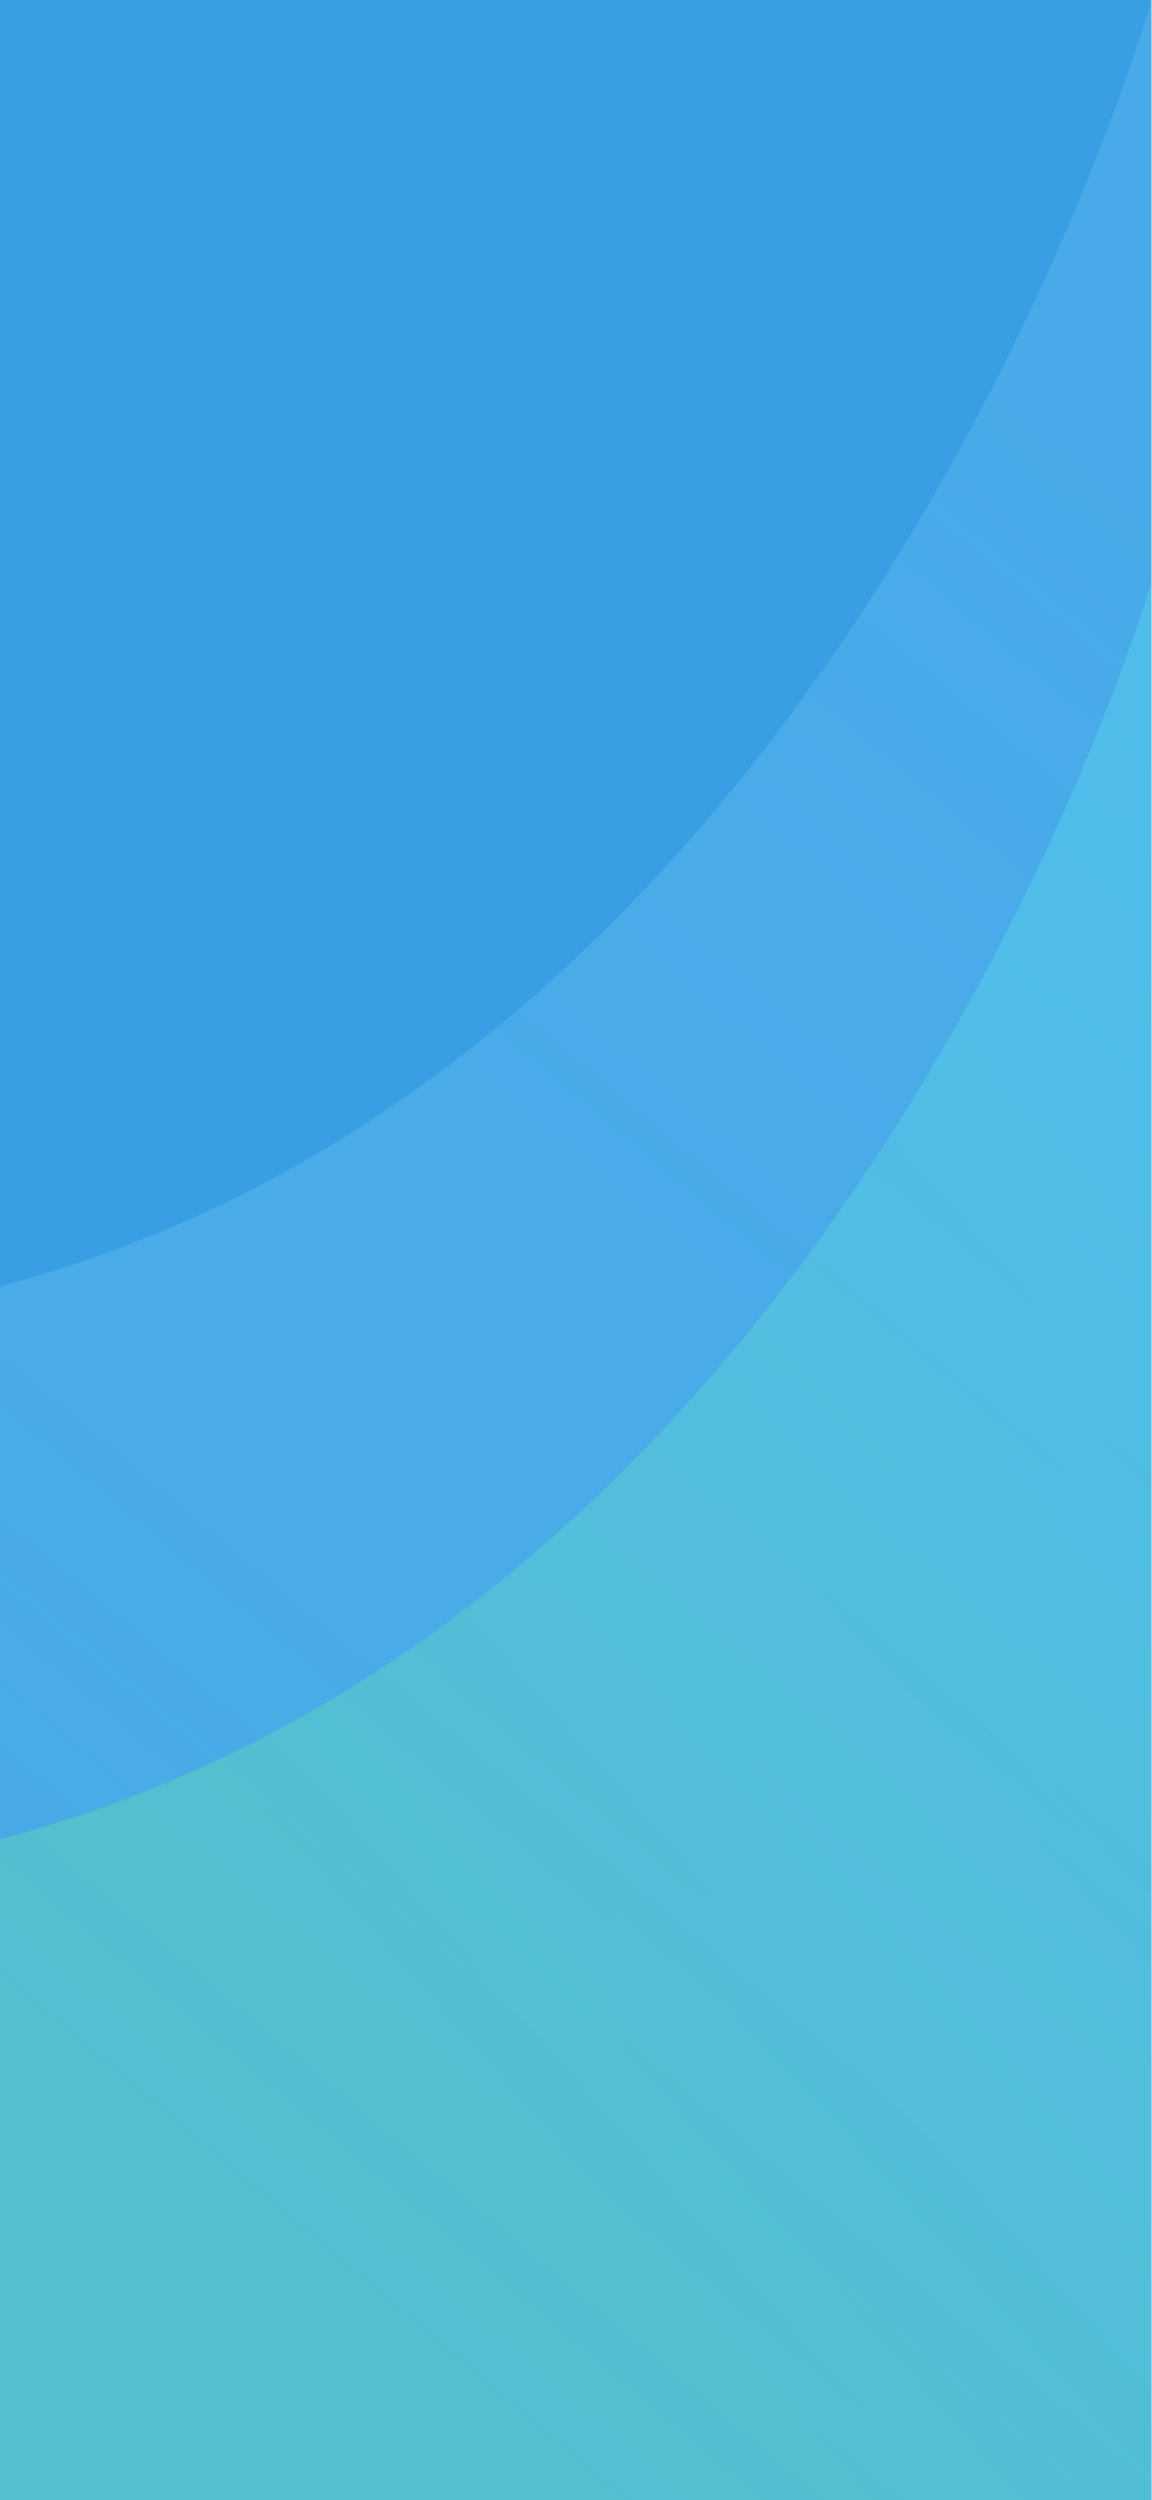
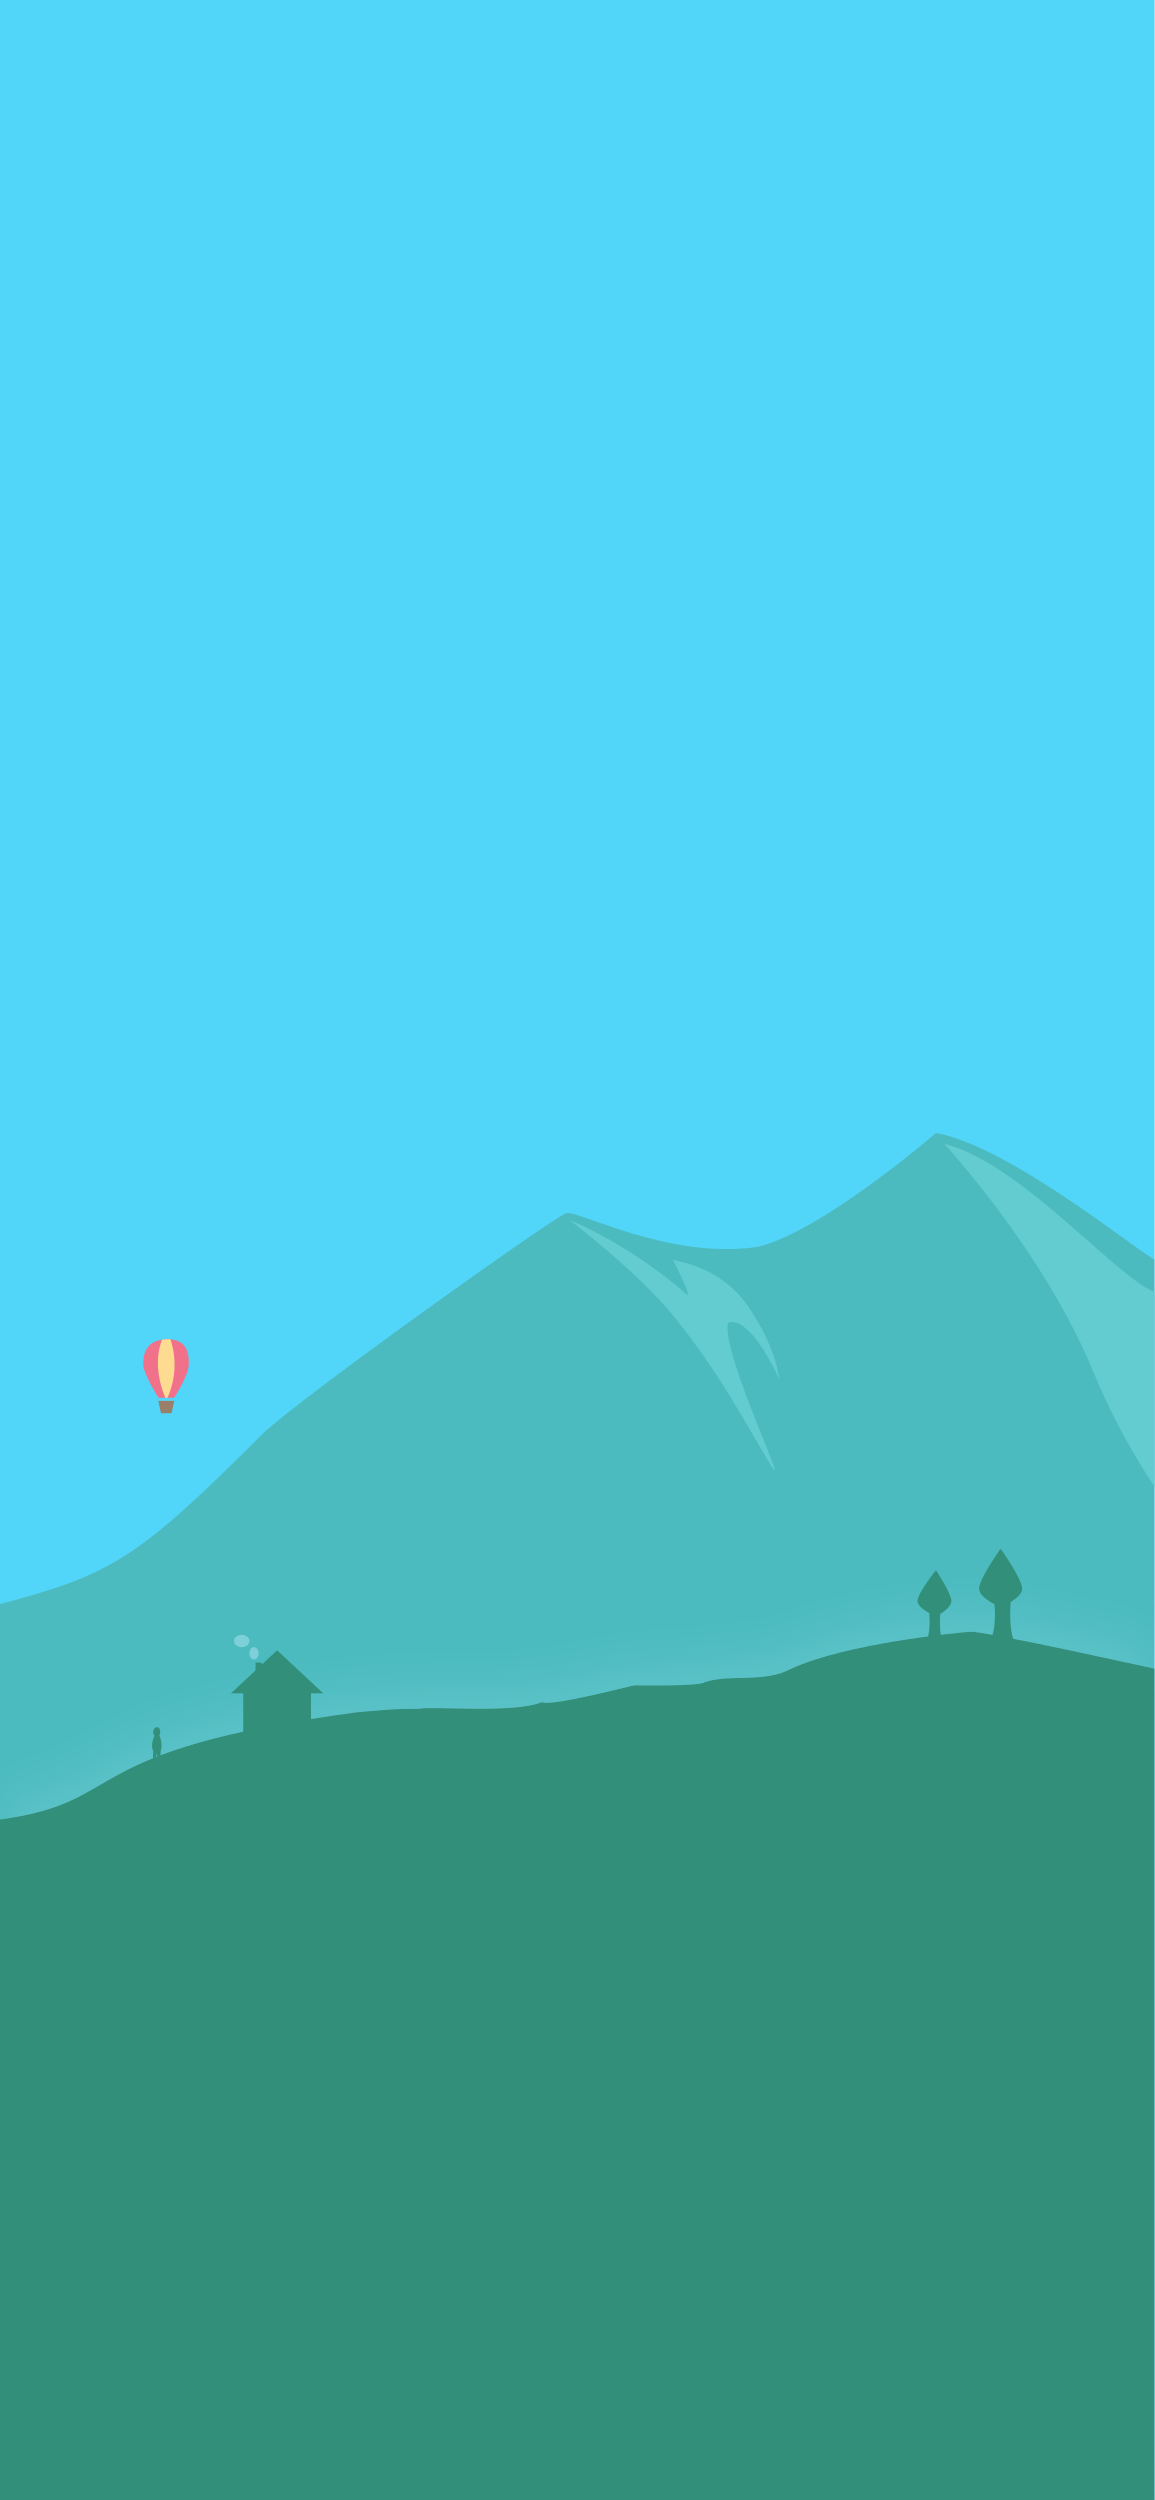
- <svg xmlns="http://www.w3.org/2000/svg" version="1.1" id="Layer_1" x="0px" y="0px" viewBox="0 0 377.5 819.6" style="enable-background:new 0 0 377.5 819.6;" xml:space="preserve">
-   <style type="text/css">
- 	.st0{fill:#389FE5;}
- 	.st1{opacity:0.42;fill:url(#Path_1_1_);enable-background:new    ;}
- 	.st2{opacity:0.42;fill:url(#Path_17_1_);enable-background:new    ;}
- </style>
-   <g id="Layer_2_1_">
-     <g id="Layer_1-2">
-       <rect class="st0" width="377.5" height="819.6" />
-       <linearGradient id="Path_1_1_" gradientUnits="userSpaceOnUse" x1="-230.634" y1="7.228959e-02" x2="-230.964" y2="0.932" gradientTransform="matrix(377.51 0 0 819.63 87350.555 23.9661)">
-         <stop offset="0" style="stop-color:#97E2FD;stop-opacity:0.4" />
-         <stop offset="1" style="stop-color:#6DC8E8;stop-opacity:0.7" />
-       </linearGradient>
-       <path id="Path_1" class="st1" d="M0,421.7C280.1,347.9,377.5,0,377.5,0v819.6H0V421.7z" />
-       <linearGradient id="Path_17_1_" gradientUnits="userSpaceOnUse" x1="-230.471" y1="0.459" x2="-230.891" y2="1.079" gradientTransform="matrix(377.51 0 0 637.5 87350.555 28)">
-         <stop offset="0" style="stop-color:#69FFEE;stop-opacity:0.5" />
-         <stop offset="1" style="stop-color:#73F88C;stop-opacity:0.6" />
-       </linearGradient>
-       <path id="Path_17" class="st2" d="M0,603c280.1-73.8,377.5-412.3,377.5-412.3v628.9H0V603z" />
+ <svg xmlns="http://www.w3.org/2000/svg" viewBox="0 0 375 812">
+   <defs>
+     <clipPath id="a">
+       <path d="M0 0h375v812H0z" />
+     </clipPath>
+     <filter id="b" width="423" height="330.008" x="-24" y="501.992" filterUnits="userSpaceOnUse">
+       <feOffset dy="-4" />
+       <feGaussianBlur result="blur" stdDeviation="8" />
+       <feFlood flood-color="#97e5ef" flood-opacity=".251" />
+       <feComposite in2="blur" operator="in" />
+       <feComposite in="SourceGraphic" />
+     </filter>
+   </defs>
+   <g clip-path="url(#a)" data-name="iPhone X/XS/11 Pro – 20">
+     <path fill="#eadef7" d="M0 0h375v812H0z" />
+     <path fill="#51d5f8" d="M-1 0h376v812H0z" data-name="Path 36" />
+     <path fill="#4aaca0" d="M0 521c36.026-9.5 44.708-14.644 85-55 10.6-10.614 95.33-71.087 99-72s33.546 15.24 62 11c20.764-4.783 58-37 58-37 24.551 4.357 68.6 40.955 71 41v403H0z" data-name="Path 23" opacity=".64" />
+     <g filter="url(#b)">
+       <path fill="#32907a" d="M0 590.973c42.6-5.771 22.751-22.345 116-34.842 4-.258 11.707-1.289 20-1.089 4.132-1.036 30.636 1.625 40-2.178 3.3 1.488 29.518-5.52 30-5.444.474-.022 21.46.374 23-1.089 8.266-2.7 19.371.4 28-4.355 18.089-8.226 53.278-11.6 58-11.977s59.536 11.969 60 11.977v270.023H0z" data-name="Path 26" />
+     </g>
+     <path fill="#62ccd0" d="M306.678 371.512s31.953 34.44 48.212 73.508a214.142 214.142 0 0021.132 39.356l.063-64.399c-11.744-2.877-44.033-42.2-69.407-48.465z" data-name="Path 37" />
+     <path fill="#62ccd0" d="M184.999 396.277s22.112 16.62 34.393 31.958 18.785 26.867 29.613 45.42-15.05-34.325-12.54-43.808c.082-.53 6.507-3.699 16.688 18.22 0 0-1.107-10.839-10.361-24.052s-24.062-14.567-24.274-14.798c4.202 7.904 5.81 12.444 4.426 11.198-12.222-10.991-28.171-20.164-37.945-24.138z" data-name="Path 38" />
+     <ellipse cx="1.5" cy="2" fill="#d0f5ff" data-name="Ellipse 11" opacity=".373" rx="1.5" ry="2" transform="translate(81 535)" />
+     <ellipse cx="2.5" cy="2" fill="#d0f5ff" data-name="Ellipse 12" opacity=".373" rx="2.5" ry="2" transform="translate(76 531)" />
+     <g fill="#32907a" data-name="Group 16">
+       <path d="M51 561c.786 0 1.038.837 1.038 1.607S51.786 564 51 564a1.264 1.264 0 01-1.247-1.393c0-.77.462-1.607 1.247-1.607z" data-name="Path 35" />
+       <path d="M51.468 567.106c.998-.194.812 4.768.202 4.775s-1.204-4.58-.202-4.775z" data-name="Path 32" />
+       <path d="M50.616 567.112c1.015-.035.056 4.834-.547 4.746s-.473-4.71.547-4.746z" data-name="Path 34" />
+       <path d="M51 563c1.016 0 2.1 4.292 1 6-3.168-.522-2 0-2 0-1.444-1.376-.016-6 1-6z" data-name="Path 30" />
+     </g>
+     <g fill="#32907a" data-name="Group 15">
+       <path d="M79 547h22v16H79z" data-name="Rectangle 10" />
+       <path d="M90 536l15 14H75z" data-name="Path 29" />
+       <path d="M83 540h2v3h-2z" data-name="Rectangle 11" />
+       <path d="M84 556h3v6h-3z" data-name="Rectangle 12" />
+     </g>
+     <g fill="#32907a" data-name="Group 12">
+       <path d="M301 517.001h5s-1.586 11.154 0 16-7.079 4.811-5 0 0-16 0-16z" data-name="Path 27" />
+       <path d="M304 510s5 7.462 5 10-5 5-5 5-6-2.462-6-5 6-10 6-10z" data-name="Path 28" />
+     </g>
+     <g fill="#32907a" data-name="Group 13">
+       <path d="M322 512h7s-1.987 13.929 0 20-9.6 6.028-7 0 0-20 0-20z" data-name="Path 27" />
+       <path d="M325 503s7 9.82 7 13-7 6-7 6-7-2.82-7-6 7-13 7-13z" data-name="Path 28" />
+     </g>
+     <g data-name="Group 22">
+       <path fill="#f2718a" d="M46.506 443c-.005-3.34.994-7.974 8-8s6.83 5.938 6.81 8c.014 3.937-4.81 11-4.81 11h-5s-4.995-7.66-5-11z" data-name="Path 48" />
+       <path fill="#9a7f6b" d="M51.427 455h5.159l-.859 4h-3.441z" data-name="Path 50" />
+       <path fill="#fddc92" d="M52.661 435.12s-3.673 7.542 1.021 18.884h.711a26.159 26.159 0 00.958-19 13.8 13.8 0 00-2.69.116z" data-name="Path 49" />
    </g>
  </g>
</svg>
